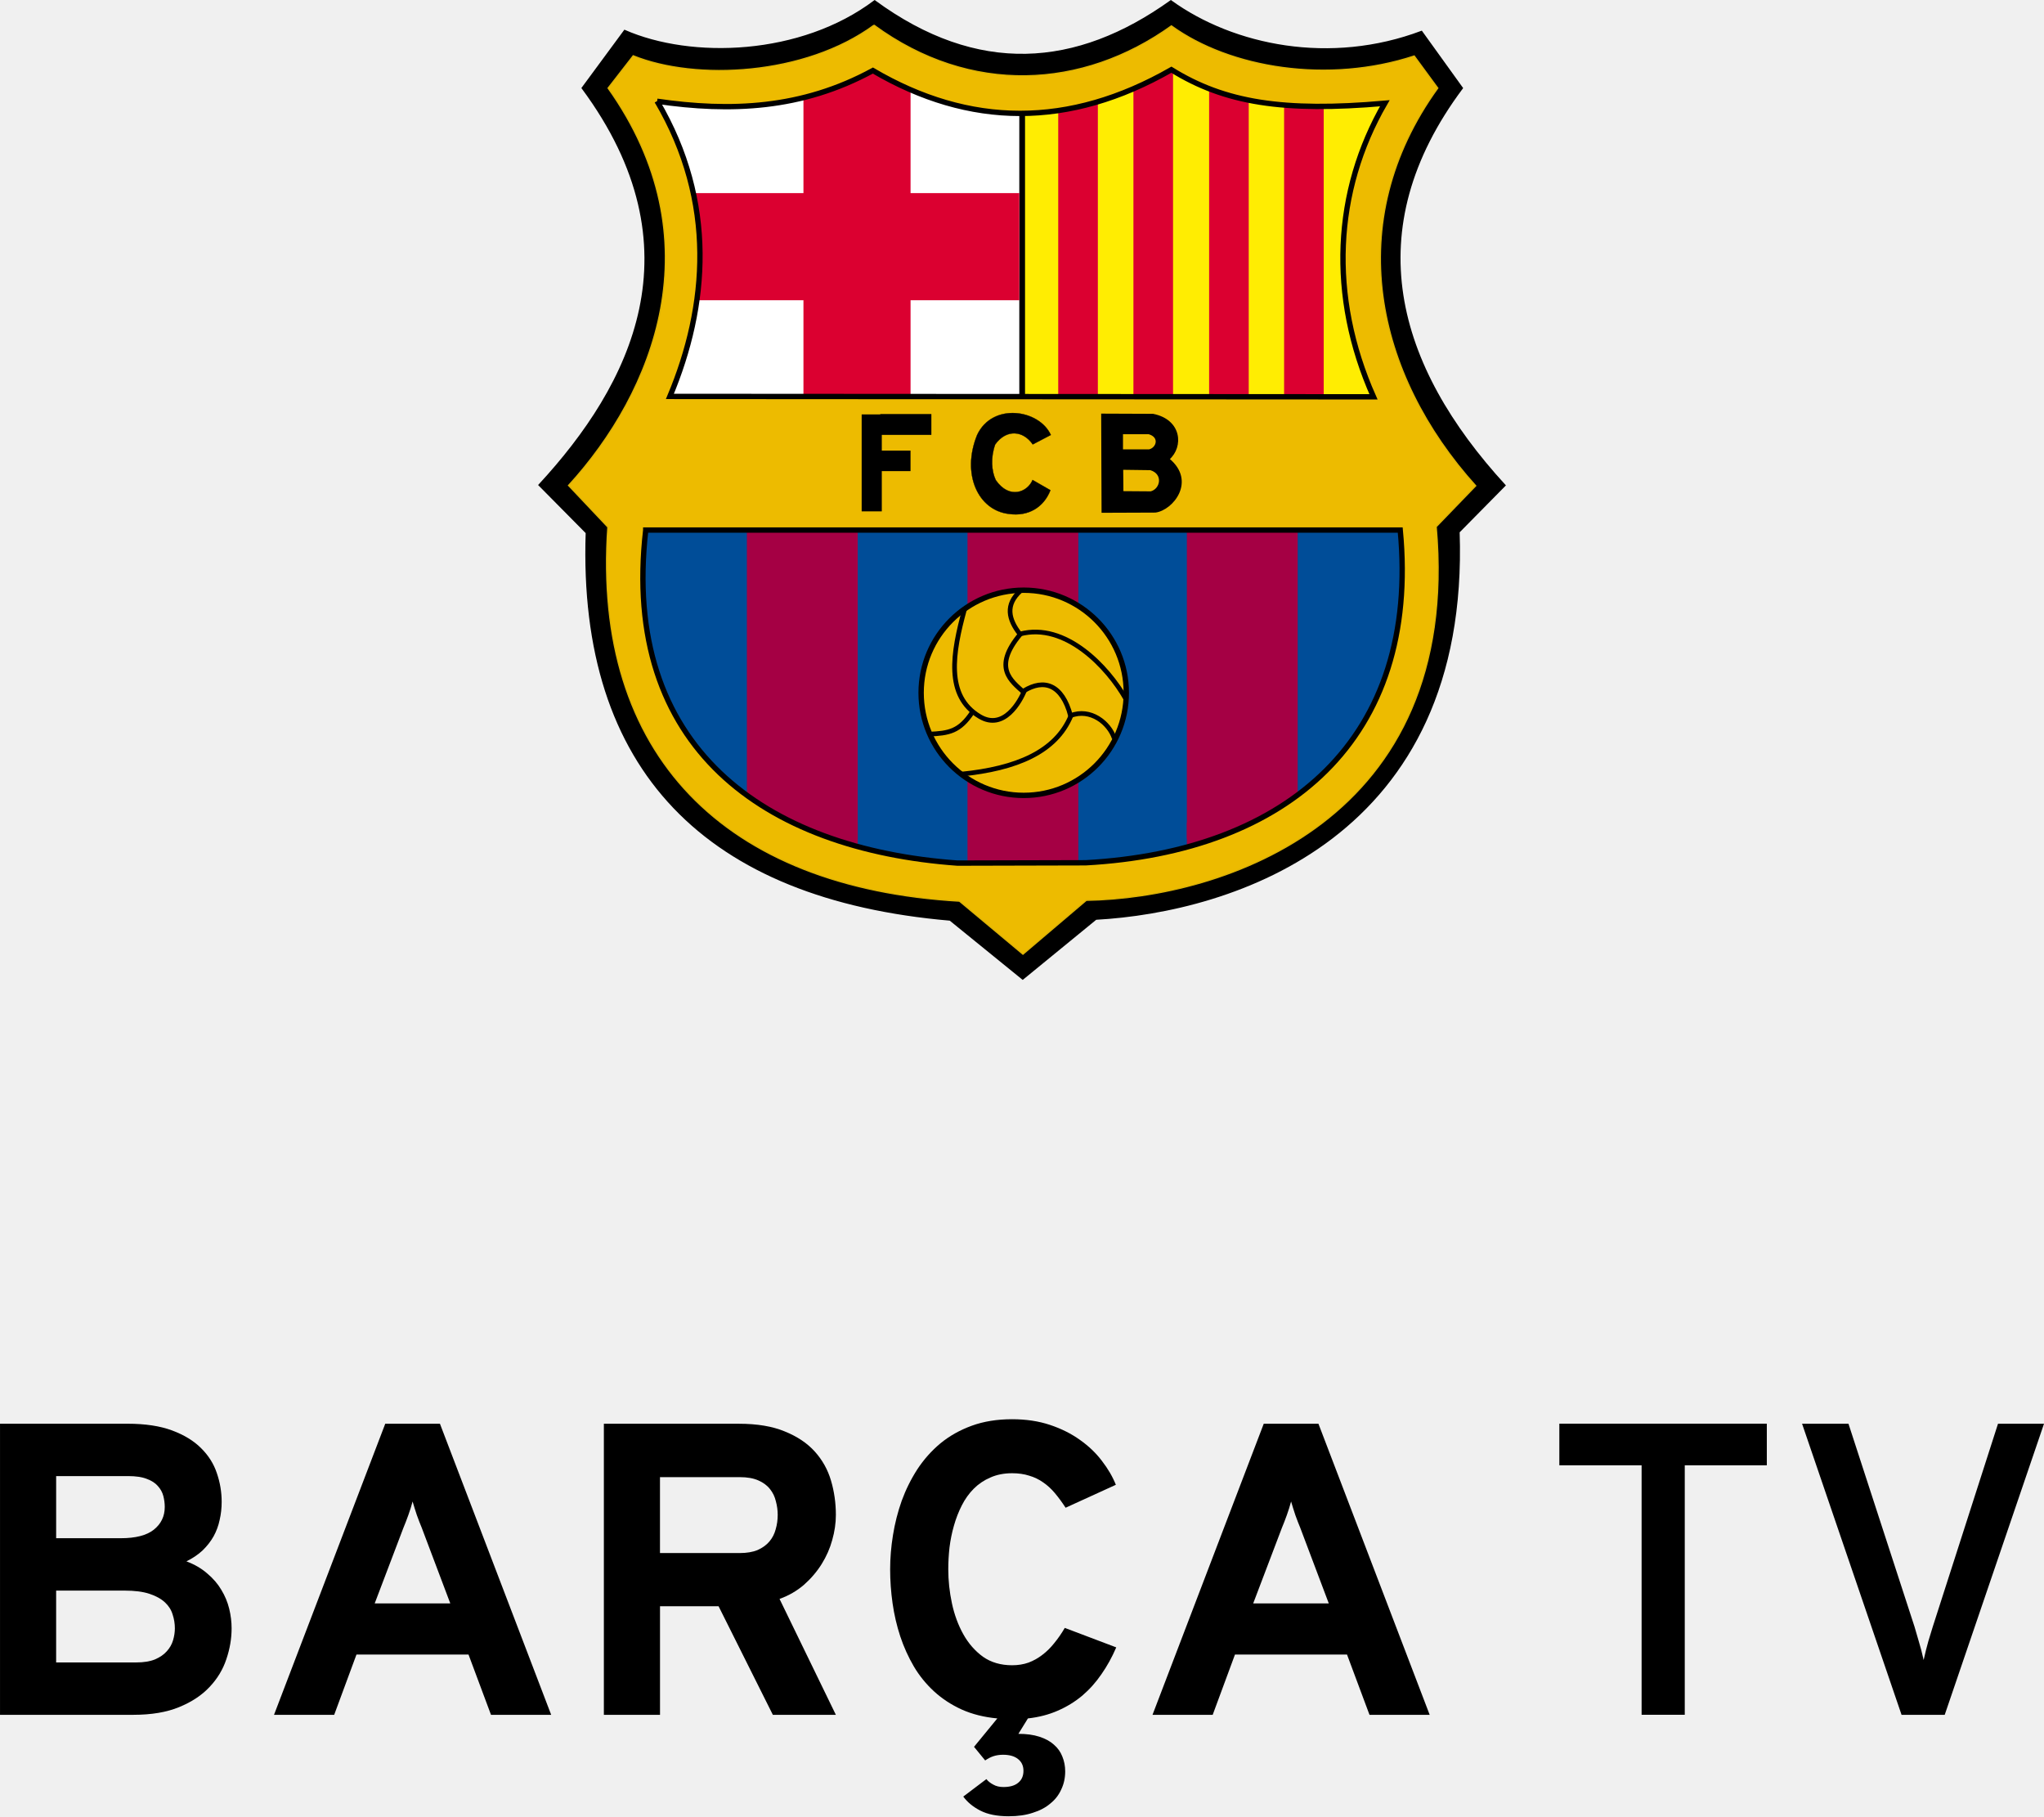
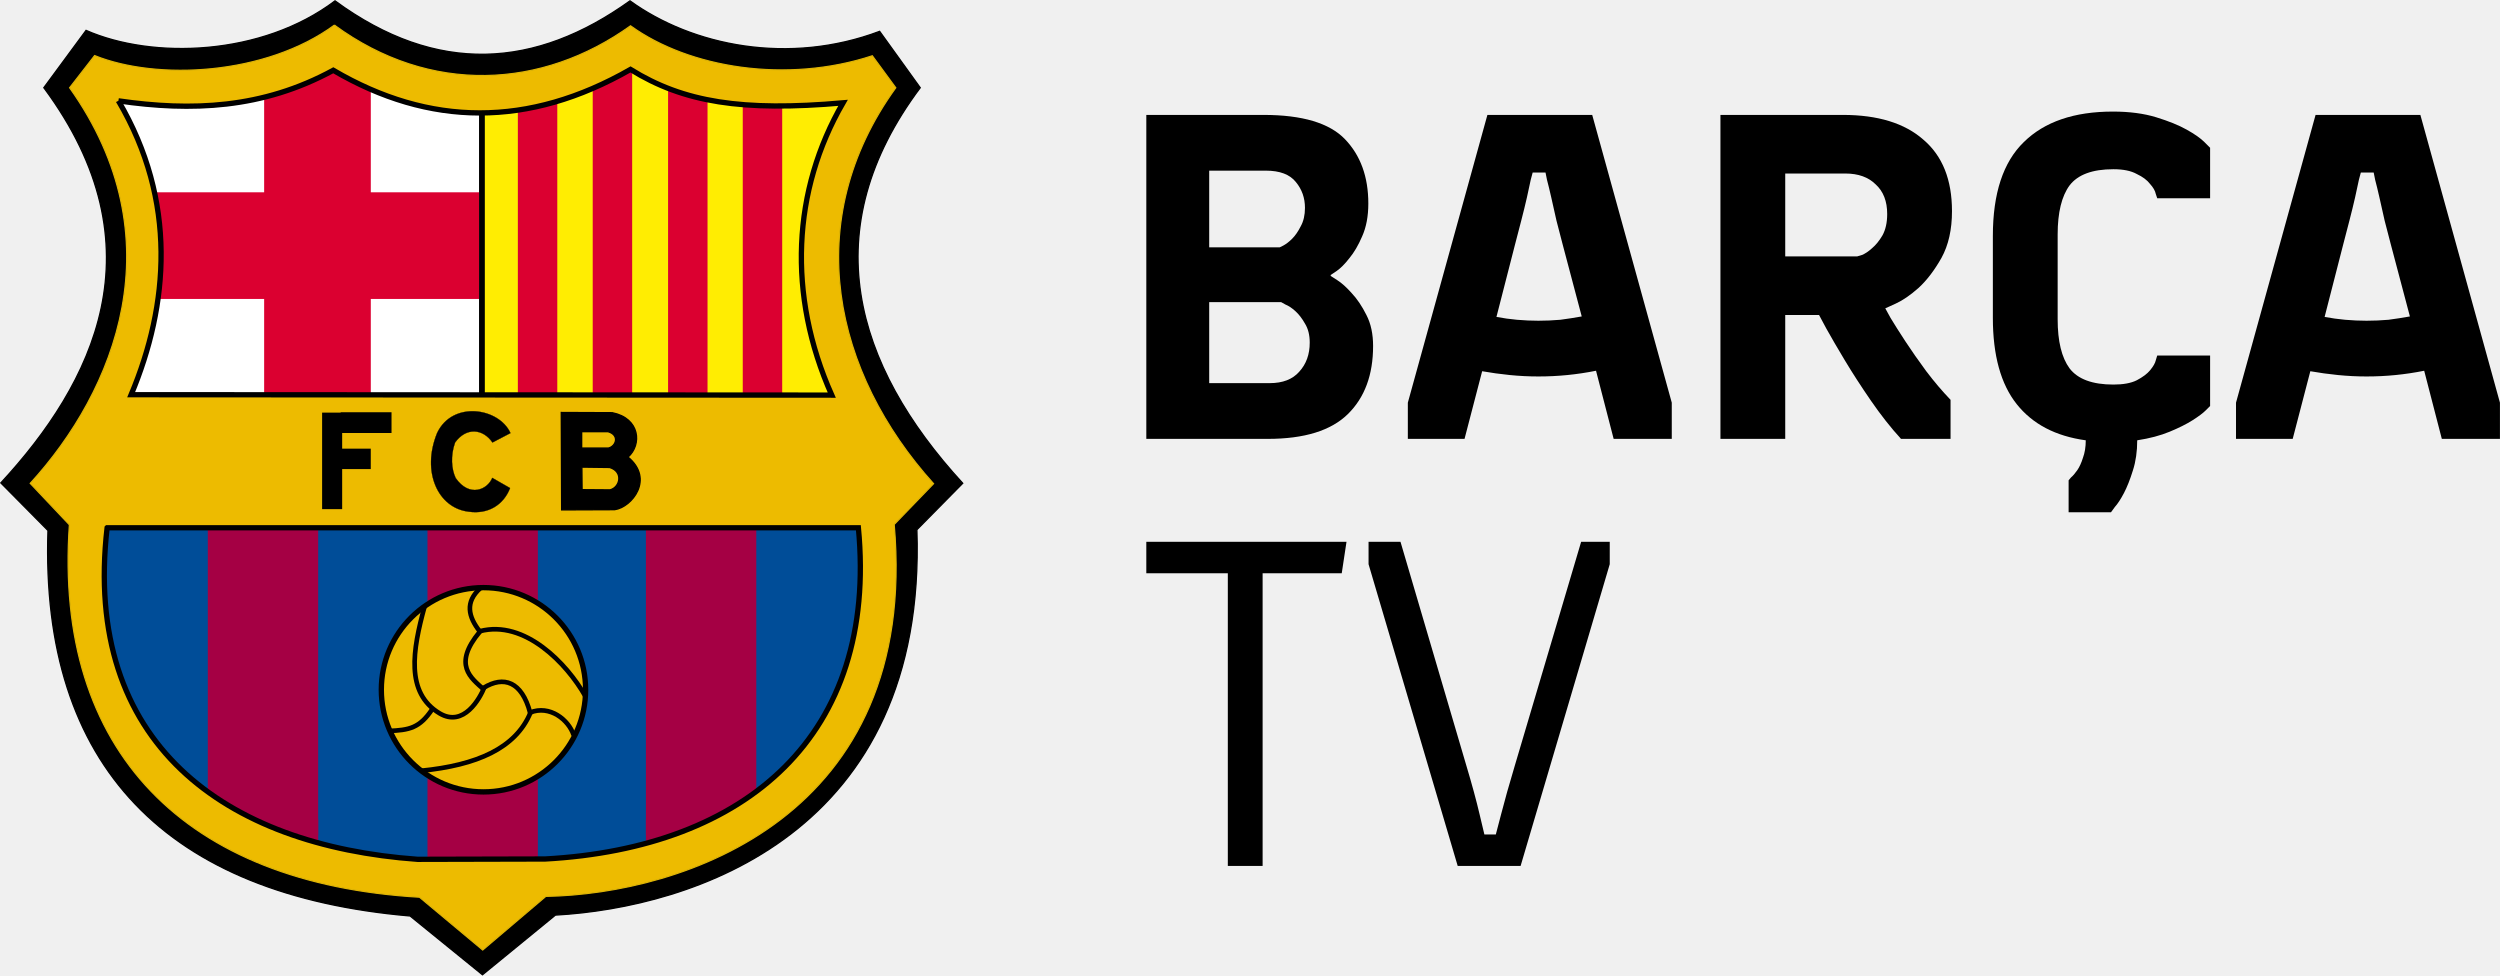
- <svg xmlns="http://www.w3.org/2000/svg" version="1.0" viewBox="0 0 242 215">
-   <g transform="matrix(.83457 0 0 .83457 -31.455 -78.341)">
-     <g transform="matrix(.18927 0 0 .18927 111.7 62.604)">
-       <g transform="translate(2.4852 13.596)">
-         <path d="m74.644 174.45c50.082 21.983 132.28 19.38 187.41-22.228 77.09 56.484 151.28 50.686 222.03 0 47.165 34.092 119.78 48.648 187.92 22.944l30.545 42.44c-79.649 106.44-50.166 208.19 31.988 297.73l-34.498 34.979c7.815 229.58-170 284.39-272.1 290.08l-54.897 44.915-54.487-44.246c-182.29-15.742-278.53-111.91-272.58-290.16l-35.47-35.836c69.304-74.963 121.38-177.4 32.355-297.49z" fill-rule="evenodd" stroke="#000" stroke-width="1px" />
-         <path d="m78.794 546.28h586.55c15.416 162.31-87.705 249.98-244.51 258.6l-99.643 0.252c-150.02-10.785-261.8-89.993-242.39-258.85z" fill="#004d98" fill-rule="evenodd" />
-         <rect x="331.65" y="548.23" width="83.086" height="259.36" fill="#a50044" />
-         <g transform="translate(-.132)" fill="#a50044">
-           <rect x="166.42" y="548.23" width="83.086" height="231.8" />
-           <rect x="195.39" y="768.15" width="54.117" height="23.877" />
+ <svg xmlns="http://www.w3.org/2000/svg" width="800.01" height="312.19" version="1.1" viewBox="0 0 211.67 82.6">
+   <g transform="translate(122.84 -107.53)">
+     <g transform="matrix(.59428 0 0 .59428 -190.61 51.748)">
+       <g transform="matrix(.18927 0 0 .18927 111.7 62.604)">
+         <g transform="translate(2.4852,13.596)">
+           <path d="m74.644 174.45c50.082 21.983 132.28 19.38 187.41-22.228 77.09 56.484 151.28 50.686 222.03 0 47.165 34.092 119.78 48.648 187.92 22.944l30.545 42.44c-79.649 106.44-50.166 208.19 31.988 297.73l-34.498 34.979c7.815 229.58-170 284.39-272.1 290.08l-54.897 44.915-54.487-44.246c-182.29-15.742-278.53-111.91-272.58-290.16l-35.47-35.836c69.304-74.963 121.38-177.4 32.355-297.49z" fill-rule="evenodd" stroke="#000" stroke-width="1px" />
+           <path d="m78.794 546.28h586.55c15.416 162.31-87.705 249.98-244.51 258.6l-99.643 0.252c-150.02-10.785-261.8-89.993-242.39-258.85z" fill="#004d98" fill-rule="evenodd" />
+           <path d="m331.65 548.23h83.086v259.36h-83.086z" fill="#a50044" />
+           <g transform="translate(-.132)" fill="#a50044">
+             <path d="m166.42 548.23h83.086v231.8h-83.086z" />
+             <path d="m195.39 768.15h54.117v23.877h-54.117z" />
+           </g>
+           <g transform="translate(-.132)" fill="#a50044">
+             <path d="m496.2 548.23h83.086v231.8h-83.086z" />
+             <path d="m496.2 768.15h54.117v23.877h-54.117z" />
+           </g>
+           <path d="m370.49 228.08v230.37l-279.99 2.025 28.86-110.88-35.948-132.65 177.21-22.784z" fill="#fff" fill-rule="evenodd" />
+           <path d="m374.54 228.08v230.37l279.99 2.025-28.86-110.88 35.948-132.65-177.21-22.784z" fill="#ffed02" fill-rule="evenodd" />
+           <path d="m208.7 200.72h80.278v256.31h-80.278z" fill="#db0030" />
+           <path transform="rotate(90)" d="m296.32-370.49h80.278v249.8h-80.278z" fill="#db0030" />
+           <g transform="translate(-.132)" fill="#db0030">
+             <path d="m399.8 218.89h29.691v236.47h-29.691z" />
+             <path d="m456.16 201.95h29.691v253.97h-29.691z" />
+             <path d="m512.89 216.26h29.691v240.18h-29.691z" />
+             <path d="m569.1 225.06h29.691v231.17h-29.691z" />
+           </g>
+           <path d="m261.59 170.47c-51.707 37.899-133.53 41.887-180.5 22.938l-18.812 24.219c80.707 113.56 34.337 227.81-29.656 297.78l29.469 31.188c-11.958 171.17 87.93 270.16 263.53 280.34l47.594 39.75 47.5-40.375c102.26-1.764 281.57-59.115 262.25-279.97l29.625-30.688c-75.153-83.347-101.06-197.51-28.438-298.03l-17.656-24.062c-64.255 21.117-137.77 9.412-182-22.562-66.348 47.537-150.61 52.444-222.91-0.531zm223.5 32.531c39.892 24.769 83.975 31.818 159.97 25.156-38.054 65.84-42.164 144.27-8.469 220l-527.38-0.312c28.364-67.666 34.872-145.53-9.594-221.19 54.813 7.958 108.36 6.051 161.75-23 72.423 42.515 146.93 43.293 223.72-0.656zm-394.59 345.84h565.53c14.863 156.49-84.563 241-235.75 249.31l-96.094 0.25c-144.64-10.398-252.39-86.759-233.69-249.56z" fill="#edbb00" fill-rule="evenodd" stroke="#deb405" stroke-width=".938px" />
+           <path d="m99.008 227.48c44.466 75.657 37.953 153.52 9.589 221.19l527.36 0.312c-33.695-75.726-29.571-154.16 8.483-220-75.994 6.661-120.07-0.38-159.96-25.149-76.79 43.949-151.32 43.154-223.74 0.639-53.394 29.051-106.92 30.972-161.73 23.014z" fill="none" stroke="#000" stroke-width="4" />
+           <path d="m90.488 548.84h565.52c14.863 156.49-84.561 241.02-235.75 249.33l-96.071 0.243c-144.64-10.398-252.41-86.767-233.7-249.57z" fill="none" stroke="#000" stroke-width="4" />
+           <path d="m372.7 235.39v213.68" fill="none" stroke="#000" stroke-width="4" />
+           <g stroke="#000">
+             <path transform="matrix(1.34,0,0,1.34,-73.999,-209.21)" d="m391.55 656.71a57.38 57.38 0 1 1-114.76 0 57.38 57.38 0 1 1 114.76 0z" fill="#edbb00" stroke-width="3" />
+             <g fill="none" stroke-width="3.5">
+               <path d="m329.45 608.16c-8.974 32.709-14.54 64.916 11.349 80.392 18.09 10.814 30.323-11.24 33.712-19.784" />
+               <path d="m302.65 701.79c15.156-0.692 23.065-1.938 32.787-16.709" />
+             </g>
+             <path d="m373.87 669.34c15.21-9.349 28.738-4.825 35.022 18.579 14.803-5.948 29.07 5.476 32.787 17.024" fill="none" stroke-width="3.5" />
+             <path d="m409.21 687.92c-11.236 27.128-40.792 39.686-82.283 43.821" fill="none" stroke-width="3.5" />
+             <path d="m373.89 670.45c-9.335-8.548-23.697-18.331-2.774-43.462-8.878-11.25-11.297-22.242 0.308-32.673" fill="none" stroke-width="3.5" />
+             <path d="m450.34 675.39c-13.655-24.138-45.436-57.585-79.218-48.702" fill="none" stroke-width="3.5" />
+           </g>
+           <path d="m266.3 461.88v0.281h-13.969v72.656h15.094v-30.156h21.531v-15.375h-21.531v-11.781h37.156v-15.625z" />
+           <path d="m380.57 484.64 13.547-7.075c-8.647-19.12-43.71-24.558-55.244 0-11.901 29.292 0.749 56.506 23.783 59.157 14.636 2.131 26.235-5.034 31.159-17.762l-13.397-7.677c-3.568 8.89-17.172 15.009-27.547 0.151-3.195-6.639-4.014-16.859-0.452-26.794 8.508-11.69 20.945-10.425 28.149 0z" fill-rule="evenodd" stroke="#000" stroke-width=".2" />
+           <path d="m432.36 462.07 0.281 73.312 39.906-0.156c12.985-1.818 30.008-23.074 10.062-39.594 10.545-9.293 9.223-29.172-11.875-33.406zm15.344 14.438h19.875c8.74 2.515 6.147 10.918 0.281 12.344h-20.156zm0.156 26.656 20.906 0.281c10.341 3.078 8.006 14.863 0.312 16.875l-21.062-0.156z" fill-rule="evenodd" stroke="#000" stroke-width="1px" />
        </g>
-         <g transform="translate(-.132)" fill="#a50044">
-           <rect x="496.2" y="548.23" width="83.086" height="231.8" />
-           <rect x="496.2" y="768.15" width="54.117" height="23.877" />
-         </g>
-         <path d="m370.49 228.08v230.37l-279.99 2.025 28.86-110.88-35.948-132.65 177.21-22.784z" fill="#fff" fill-rule="evenodd" />
-         <path d="m374.54 228.08v230.37l279.99 2.025-28.86-110.88 35.948-132.65-177.21-22.784z" fill="#ffed02" fill-rule="evenodd" />
-         <rect x="208.7" y="200.72" width="80.278" height="256.31" fill="#db0030" />
-         <rect transform="rotate(90)" x="296.32" y="-370.49" width="80.278" height="249.8" fill="#db0030" />
-         <g transform="translate(-.132)" fill="#db0030">
-           <rect x="399.8" y="218.89" width="29.691" height="236.47" />
-           <rect x="456.16" y="201.95" width="29.691" height="253.97" />
-           <rect x="512.89" y="216.26" width="29.691" height="240.18" />
-           <rect x="569.1" y="225.06" width="29.691" height="231.17" />
-         </g>
-         <path d="m261.59 170.47c-51.707 37.899-133.53 41.887-180.5 22.938l-18.812 24.219c80.707 113.56 34.337 227.81-29.656 297.78l29.469 31.188c-11.958 171.17 87.93 270.16 263.53 280.34l47.594 39.75 47.5-40.375c102.26-1.764 281.57-59.115 262.25-279.97l29.625-30.688c-75.153-83.347-101.06-197.51-28.438-298.03l-17.656-24.062c-64.255 21.117-137.77 9.412-182-22.562-66.348 47.537-150.61 52.444-222.91-0.531zm223.5 32.531c39.892 24.769 83.975 31.818 159.97 25.156-38.054 65.84-42.164 144.27-8.469 220l-527.38-0.312c28.364-67.666 34.872-145.53-9.594-221.19 54.813 7.958 108.36 6.051 161.75-23 72.423 42.515 146.93 43.293 223.72-0.656zm-394.59 345.84h565.53c14.863 156.49-84.563 241-235.75 249.31l-96.094 0.25c-144.64-10.398-252.39-86.759-233.69-249.56z" fill="#edbb00" fill-rule="evenodd" stroke="#deb405" stroke-width=".938px" />
-         <path d="m99.008 227.48c44.466 75.657 37.953 153.52 9.589 221.19l527.36 0.312c-33.695-75.726-29.571-154.16 8.483-220-75.994 6.661-120.07-0.38-159.96-25.149-76.79 43.949-151.32 43.154-223.74 0.639-53.394 29.051-106.92 30.972-161.73 23.014z" fill="none" stroke="#000" stroke-width="4" />
-         <path d="m90.488 548.84h565.52c14.863 156.49-84.561 241.02-235.75 249.33l-96.071 0.243c-144.64-10.398-252.41-86.767-233.7-249.57z" fill="none" stroke="#000" stroke-width="4" />
-         <path d="m372.7 235.39v213.68" fill="none" stroke="#000" stroke-width="4" />
-         <g stroke="#000">
-           <path transform="matrix(1.34 0 0 1.34 -73.999 -209.21)" d="m391.55 656.71a57.378 57.378 0 1 1-114.76 0 57.378 57.378 0 1 1 114.76 0z" fill="#edbb00" stroke-width="3" />
-           <g fill="none" stroke-width="3.5">
-             <path d="m329.45 608.16c-8.974 32.709-14.54 64.916 11.349 80.392 18.09 10.814 30.323-11.24 33.712-19.784" />
-             <path d="m302.65 701.79c15.156-0.692 23.065-1.938 32.787-16.709" />
-           </g>
-           <path d="m373.87 669.34c15.21-9.349 28.738-4.825 35.022 18.579 14.803-5.948 29.07 5.476 32.787 17.024" fill="none" stroke-width="3.5" />
-           <path d="m409.21 687.92c-11.236 27.128-40.792 39.686-82.283 43.821" fill="none" stroke-width="3.5" />
-           <path d="m373.89 670.45c-9.335-8.548-23.697-18.331-2.774-43.462-8.878-11.25-11.297-22.242 0.308-32.673" fill="none" stroke-width="3.5" />
-           <path d="m450.34 675.39c-13.655-24.138-45.436-57.585-79.218-48.702" fill="none" stroke-width="3.5" />
-         </g>
-         <path d="m266.3 461.88v0.281h-13.969v72.656h15.094v-30.156h21.531v-15.375h-21.531v-11.781h37.156v-15.625z" />
-         <path d="m380.57 484.64 13.547-7.075c-8.647-19.12-43.71-24.558-55.244 0-11.901 29.292 0.749 56.506 23.783 59.157 14.636 2.131 26.235-5.034 31.159-17.762l-13.397-7.677c-3.568 8.89-17.172 15.009-27.547 0.151-3.195-6.639-4.014-16.859-0.452-26.794 8.508-11.69 20.945-10.425 28.149 0z" fill-rule="evenodd" stroke="#000" stroke-width=".2" />
-         <path d="m432.36 462.07 0.281 73.312 39.906-0.156c12.985-1.818 30.008-23.074 10.062-39.594 10.545-9.293 9.223-29.172-11.875-33.406zm15.344 14.438h19.875c8.74 2.515 6.147 10.918 0.281 12.344h-20.156zm0.156 26.656 20.906 0.281c10.341 3.078 8.006 14.863 0.312 16.875l-21.062-0.156z" fill-rule="evenodd" stroke="#000" stroke-width="1px" />
+       </g>
+     </g>
+     <g transform="matrix(.26458 0 0 .26458 -122.84 133.25)">
+       <g transform="matrix(3.8115,0,0,3.8115,598.01,-218.43)" aria-label="BARÇA">
+         <path d="m-60.653 68.651v-27.2h9.84q4.88 0 6.84 2.04t1.96 5.4q0 1.6-0.52 2.76-0.48 1.12-1.08 1.84-0.56 0.72-1.08 1.08-0.48 0.32-0.48 0.32v0.08t0.56 0.36 1.2 1.08q0.68 0.72 1.24 1.84 0.56 1.08 0.56 2.6 0 3.64-2.12 5.72t-6.72 2.08zm10.04-22.52h-4.76v6.44h5.92t0.32-0.16q0.36-0.2 0.72-0.56 0.4-0.4 0.72-1.04 0.36-0.64 0.36-1.56 0-1.24-0.76-2.16-0.76-0.96-2.52-0.96zm1.28 11.04h-6.04v6.8h5.08q1.64 0 2.48-0.96 0.88-0.96 0.88-2.44 0-0.96-0.4-1.6-0.36-0.64-0.8-1.04t-0.84-0.56q-0.36-0.2-0.36-0.2z" />
+         <path d="m-38.696 68.651v-3.04l6.68-24.16h8.8l6.68 24.16v3.04h-4.88l-1.48-5.72q-1.2 0.24-2.4 0.36t-2.44 0.12q-1.2 0-2.4-0.12t-2.32-0.32l-1.48 5.68zm9-16.32-1.56 6.08q0.84 0.16 1.72 0.24 0.92 0.08 1.8 0.08 0.92 0 1.84-0.08 0.92-0.12 1.8-0.28l-1.6-6.04q-0.24-0.96-0.52-2-0.24-1.08-0.44-1.96t-0.36-1.48q-0.12-0.6-0.12-0.6h-1.08t-0.16 0.6q-0.12 0.6-0.32 1.48t-0.48 1.96q-0.28 1.04-0.52 2z" />
+         <path d="m-12.45 68.651v-27.2h10.28q4.4 0 6.76 2.08 2.4 2.04 2.4 6 0 2.32-0.88 3.92-0.88 1.56-1.92 2.52-1.04 0.92-1.92 1.32t-0.88 0.4 0.44 0.8q0.48 0.8 1.24 1.96t1.76 2.52q1 1.32 2.04 2.4v3.28h-4.16q-1.28-1.4-2.52-3.2t-2.2-3.4-1.56-2.68q-0.6-1.12-0.6-1.12h-2.84v10.4zm5.44-15.32h6.04t0.4-0.12q0.4-0.16 0.84-0.56 0.48-0.4 0.88-1.08 0.4-0.72 0.4-1.8 0-1.6-0.96-2.48-0.92-0.92-2.56-0.92h-5.04z" />
+         <path d="m10.422 58.491v-6.88q0-5.36 2.6-7.88 2.6-2.56 7.48-2.56 2.08 0 3.64 0.48t2.56 1.04 1.48 1.04 0.48 0.48v4.24h-4.44t-0.12-0.36q-0.08-0.4-0.48-0.84-0.36-0.48-1.12-0.84-0.72-0.4-1.96-0.4-2.64 0-3.68 1.36-1 1.36-1 4.12v7.12q0 2.76 1 4.12 1.04 1.36 3.68 1.36 1.24 0 1.96-0.36 0.76-0.4 1.12-0.84 0.4-0.48 0.48-0.84 0.12-0.4 0.12-0.4h4.44v4.24t-0.36 0.36-1.12 0.84-1.92 0.96-2.72 0.72q0 1.4-0.36 2.52-0.36 1.16-0.76 1.92t-0.76 1.16q-0.32 0.44-0.32 0.44h-3.56v-2.68t0.2-0.24q0.24-0.2 0.52-0.6t0.48-1.04q0.24-0.64 0.24-1.48-3.8-0.52-5.8-3.04t-2-7.24z" />
+         <path d="m30.836 68.651v-3.04l6.68-24.16h8.8l6.68 24.16v3.04h-4.88l-1.48-5.72q-1.2 0.24-2.4 0.36t-2.44 0.12q-1.2 0-2.4-0.12t-2.32-0.32l-1.48 5.68zm9-16.32-1.56 6.08q0.84 0.16 1.72 0.24 0.92 0.08 1.8 0.08 0.92 0 1.84-0.08 0.92-0.12 1.8-0.28l-1.6-6.04q-0.24-0.96-0.52-2-0.24-1.08-0.44-1.96t-0.36-1.48q-0.12-0.6-0.12-0.6h-1.08t-0.16 0.6q-0.12 0.6-0.32 1.48t-0.48 1.96q-0.28 1.04-0.52 2z" />
+       </g>
+       <g transform="matrix(3.8134,0,0,3.8134,920.65,-312.84)" aria-label="TV">
+         <path d="m-128.83 104.65h-6.64v24.56h-2.92v-24.56h-6.84v-2.64h16.8z" />
+         <path d="m-126.58 102.01h2.68l5.52 18.76q0.72 2.4 1.12 4.12 0.4 1.68 0.4 1.68h0.96t0.44-1.68q0.44-1.72 1.16-4.12l5.56-18.76h2.4v1.88l-7.48 25.32h-5.28l-7.48-25.32z" />
      </g>
    </g>
  </g>
-   <g transform="matrix(1.2282 0 0 1.2303 264.63 -34.649)" stroke-width="1px" aria-label="BARÇA TV">
-     <path d="m-215.46 165.15h12.285q2.559 0 4.297 0.645t2.793 1.699q1.074 1.055 1.523 2.402 0.469 1.348 0.469 2.773 0 0.898-0.195 1.738-0.176 0.84-0.586 1.582-0.41 0.723-1.055 1.348-0.645 0.605-1.562 1.055 1.191 0.449 2.012 1.172 0.84 0.703 1.348 1.562 0.527 0.859 0.762 1.816 0.234 0.957 0.234 1.895 0 1.484-0.508 2.969-0.488 1.484-1.621 2.676-1.113 1.191-2.93 1.934-1.797 0.742-4.414 0.742h-12.852zm13.125 22.969q1.094 0 1.816-0.293 0.723-0.312 1.133-0.781 0.43-0.469 0.605-1.055t0.176-1.152q0-0.684-0.215-1.328-0.195-0.664-0.742-1.172-0.547-0.508-1.484-0.82t-2.402-0.312h-6.602v6.914zm-1.484-11.953q2.148 0 3.184-0.82 1.055-0.84 1.055-2.188 0-0.527-0.137-1.055-0.137-0.527-0.527-0.957-0.371-0.43-1.055-0.684-0.684-0.273-1.797-0.273h-6.953v5.977z" />
-     <path d="m-168.13 193.16-2.168-5.801h-10.801l-2.148 5.801h-5.801l10.723-28.008h5.273l10.723 28.008zm-6.68-18.008q-0.215-0.508-0.469-1.211-0.234-0.703-0.41-1.309-0.156 0.605-0.41 1.309-0.254 0.703-0.469 1.211l-2.773 7.285h7.285z" />
-     <path d="m-157.25 193.16v-28.008h13.008q2.656 0 4.434 0.742 1.797 0.723 2.891 1.934t1.562 2.793 0.469 3.301q0 1.191-0.352 2.422-0.332 1.211-1.016 2.305-0.684 1.094-1.699 1.992-1.016 0.879-2.363 1.367l5.43 11.152h-6.074l-5.234-10.449h-5.644v10.449zm13.086-15.566q1.035 0 1.738-0.293 0.703-0.312 1.133-0.82 0.43-0.508 0.605-1.172 0.195-0.664 0.195-1.387 0-0.664-0.176-1.309-0.156-0.664-0.566-1.172-0.41-0.527-1.133-0.84-0.703-0.312-1.797-0.312h-7.676v7.305z" />
-     <path d="m-118.21 202.92q-1.699 0-2.754-0.547-1.035-0.527-1.641-1.348l2.227-1.68q0.254 0.312 0.664 0.527 0.41 0.234 0.977 0.234 0.938 0 1.426-0.41 0.508-0.41 0.508-1.152 0-0.723-0.527-1.133-0.508-0.41-1.445-0.41-0.488 0-0.918 0.137-0.41 0.137-0.801 0.41l-1.074-1.309 2.246-2.734q-1.914-0.176-3.438-0.859-1.504-0.684-2.656-1.738t-1.953-2.402q-0.801-1.367-1.309-2.891-0.508-1.543-0.742-3.184-0.234-1.641-0.234-3.281 0-1.602 0.273-3.281 0.273-1.699 0.84-3.301 0.586-1.602 1.504-3.027 0.938-1.426 2.227-2.5 1.309-1.074 3.027-1.699t3.887-0.625q2.012 0 3.652 0.547 1.641 0.547 2.891 1.445 1.25 0.879 2.109 2.012 0.879 1.133 1.348 2.305l-4.844 2.207q-0.508-0.781-1.035-1.406-0.527-0.625-1.133-1.035-0.605-0.43-1.348-0.645-0.723-0.234-1.641-0.234-1.172 0-2.09 0.41-0.918 0.391-1.602 1.074-0.684 0.684-1.152 1.602t-0.762 1.953q-0.293 1.016-0.43 2.109-0.117 1.074-0.117 2.09 0 1.641 0.352 3.281t1.094 2.969q0.742 1.328 1.895 2.168 1.172 0.82 2.812 0.82 0.859 0 1.582-0.254 0.723-0.273 1.328-0.742 0.625-0.469 1.152-1.133 0.547-0.664 1.016-1.465l4.961 1.875q-0.605 1.406-1.426 2.578-0.801 1.172-1.855 2.07-1.055 0.879-2.363 1.445-1.289 0.566-2.871 0.742l-0.918 1.484q1.172 0 2.012 0.273 0.859 0.273 1.406 0.762 0.566 0.488 0.82 1.152 0.273 0.664 0.273 1.426 0 0.938-0.371 1.719-0.352 0.801-1.055 1.367-0.684 0.586-1.699 0.898-0.996 0.332-2.305 0.332z" />
-     <path d="m-83.445 193.16-2.168-5.801h-10.801l-2.148 5.801h-5.801l10.723-28.008h5.273l10.723 28.008zm-6.68-18.008q-0.215-0.508-0.469-1.211-0.234-0.703-0.41-1.309-0.156 0.605-0.41 1.309t-0.469 1.211l-2.773 7.285h7.285z" />
-     <path d="m-53.055 169.15v24.004h-4.16v-24.004h-7.93v-4.004h20v4.004z" />
-     <path d="m-27.996 193.16h-4.16l-9.59-28.008h4.473l6.367 19.531q0.176 0.566 0.41 1.406 0.254 0.82 0.469 1.797 0.215-0.977 0.449-1.797 0.254-0.84 0.43-1.406l6.289-19.531h4.434z" />
-   </g>
-   <flowRoot transform="translate(4.0963 71)" fill="#000000" font-family="Overpass" font-size="40px" letter-spacing="0px" stroke-width="1px" word-spacing="0px" style="line-height:25px" xml:space="preserve">
-     <flowRegion font-family="Overpass">
-       <rect x="-168.41" y="225.15" width="226.37" height="90.915" />
-     </flowRegion>
-     <flowPara />
-   </flowRoot>
</svg>
